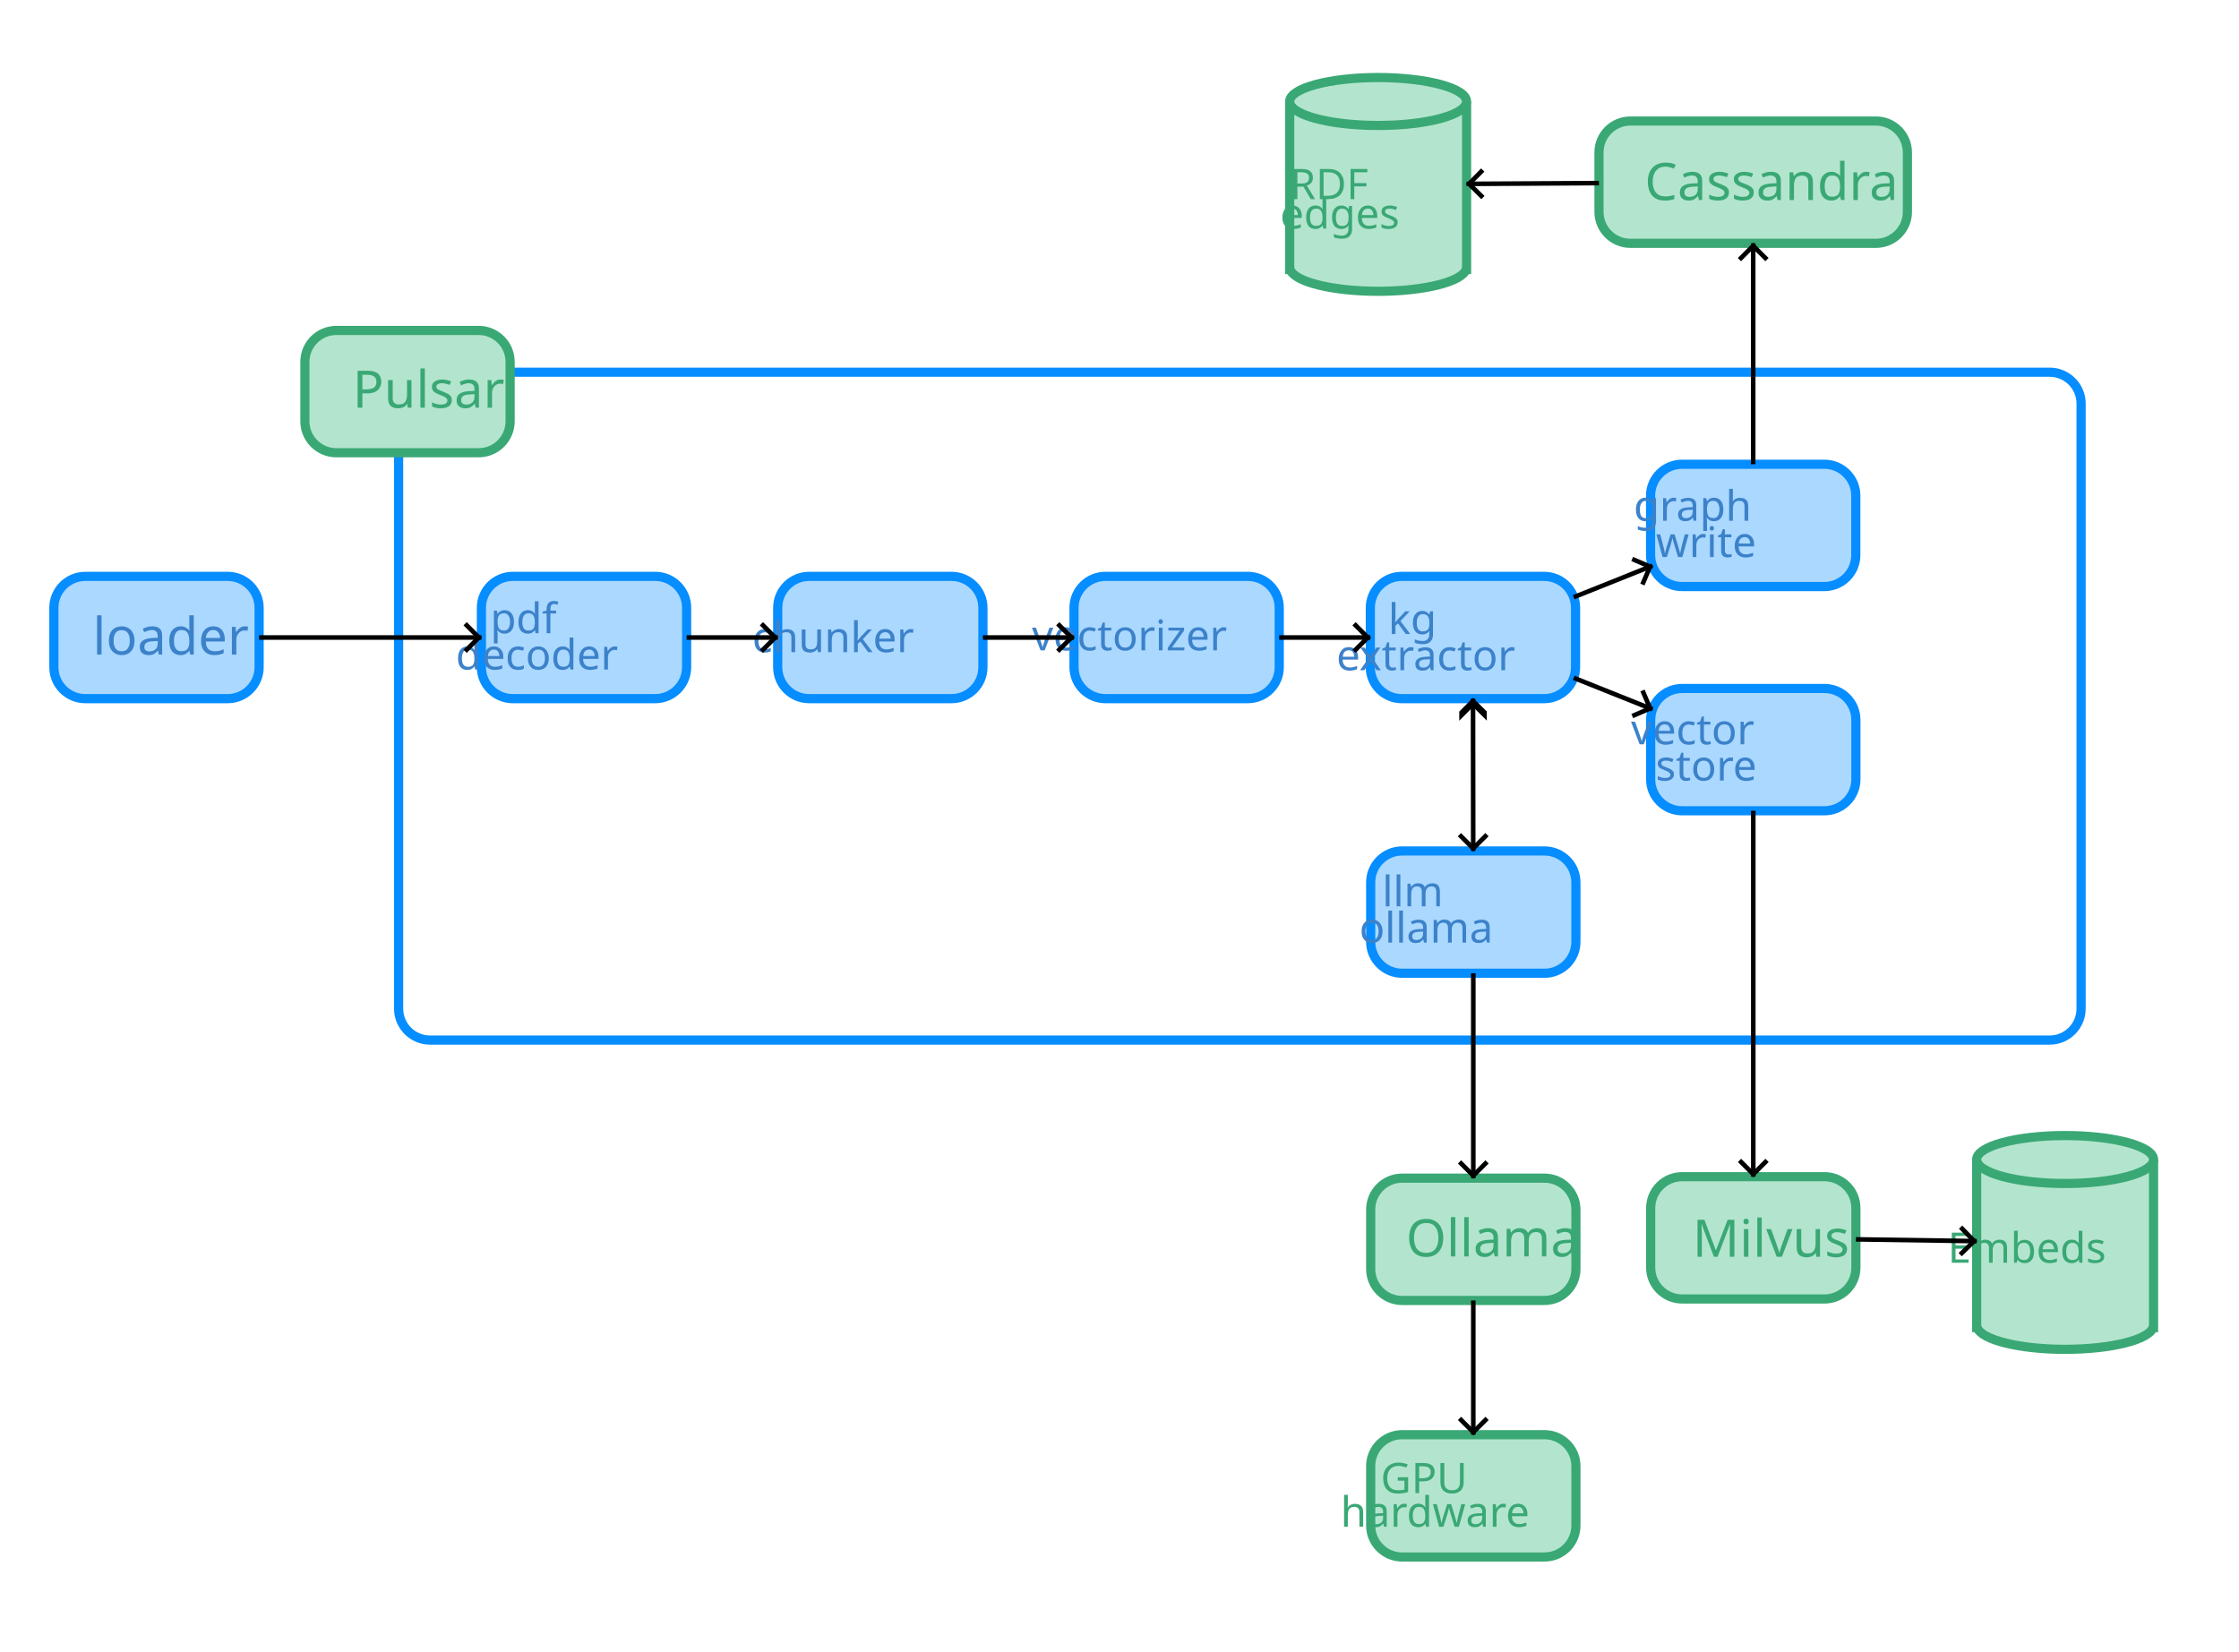
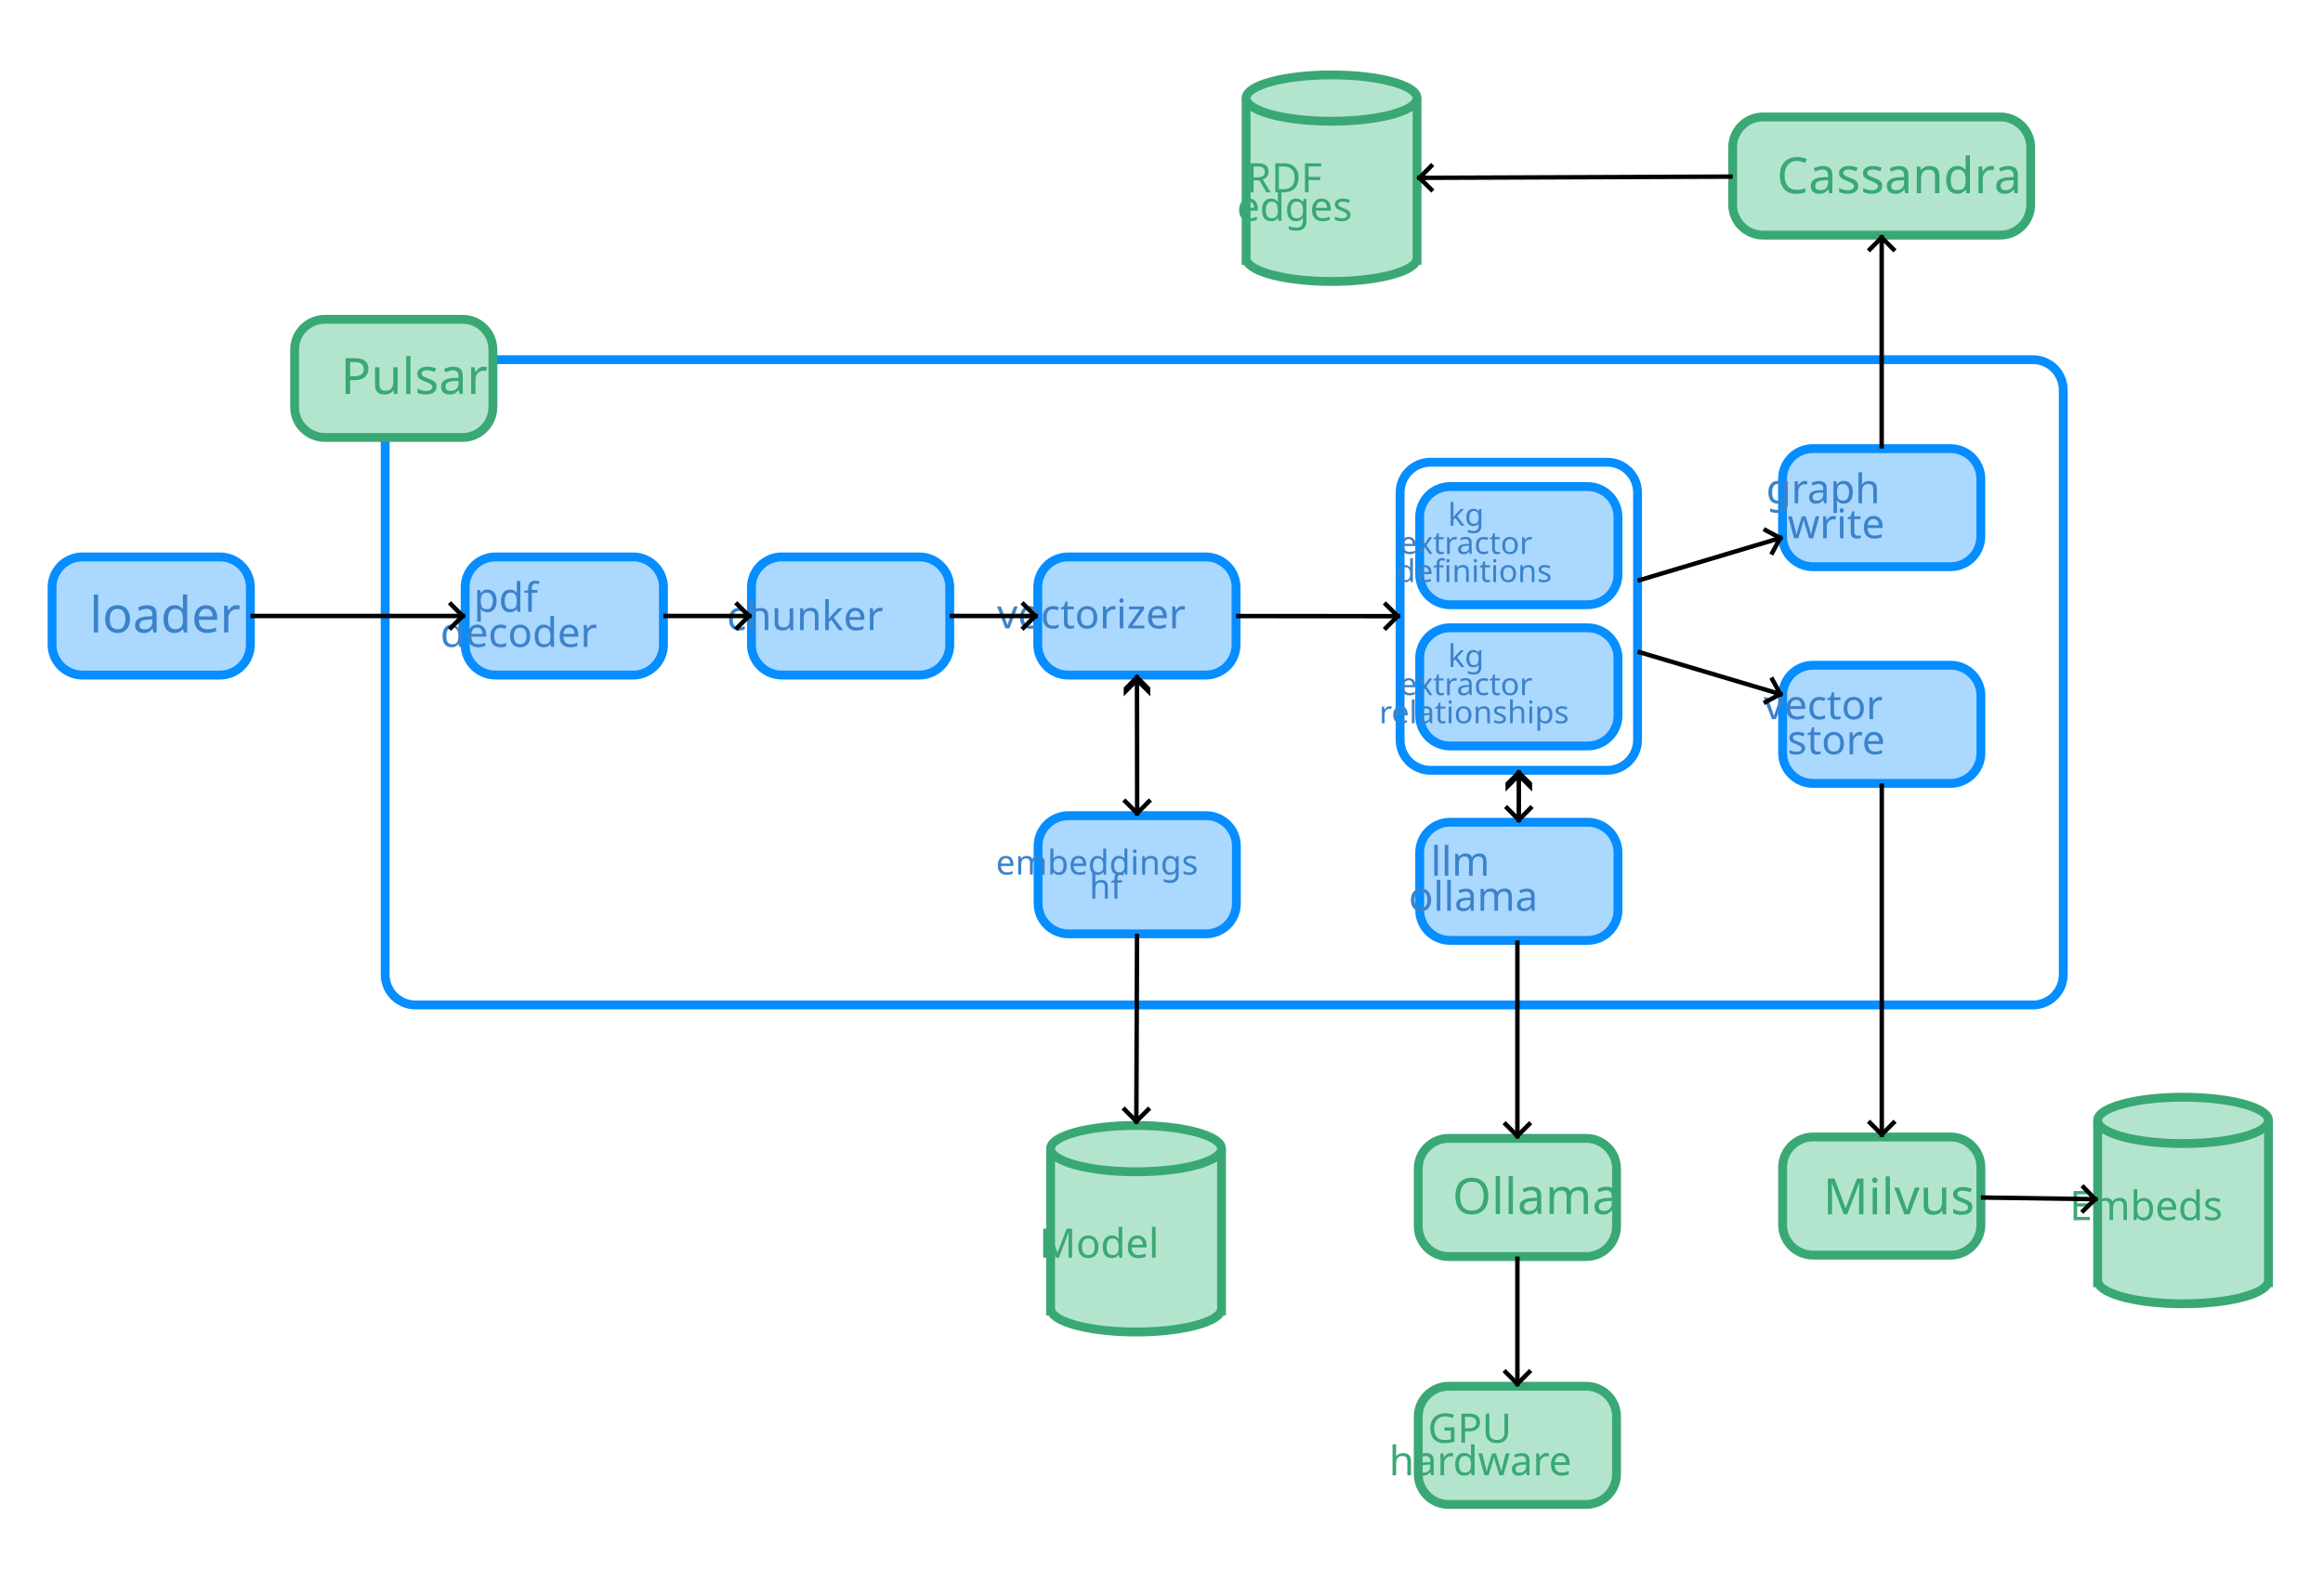
- <svg xmlns="http://www.w3.org/2000/svg" width="244mm" height="180mm" viewBox="0 0 244 180" version="1.1" id="svg1">
+ <svg xmlns="http://www.w3.org/2000/svg" width="262mm" height="180mm" viewBox="0 0 262 180" version="1.1" id="svg1">
  <defs id="defs1">
    <marker style="overflow:visible" id="ArrowWideHeavy" refX="0.8" refY="0" orient="auto-start-reverse" markerWidth="1" markerHeight="1" viewBox="0 0 1 1" preserveAspectRatio="xMidYMid">
      <path style="fill:context-stroke;fill-rule:evenodd;stroke:none" d="m 1,0 -3,3 h -2 l 3,-3 -3,-3 h 2 z" id="path3" />
    </marker>
    <marker style="overflow:visible" id="ArrowWide" refX="0.8" refY="0" orient="auto-start-reverse" markerWidth="1" markerHeight="1" viewBox="0 0 1 1" preserveAspectRatio="xMidYMid">
      <path style="fill:none;stroke:context-stroke;stroke-width:1;stroke-linecap:butt" d="M 3,-3 0,0 3,3" transform="rotate(180,0.125,0)" id="path1" />
    </marker>
  </defs>
  <g id="layer1">
    <g id="g21" transform="translate(-27.33018,0.07547337)">
      <rect style="fill:#aad8ff;fill-opacity:1;stroke:#068dff;stroke-width:1;stroke-dasharray:none;stroke-opacity:1" id="rect1-5" width="22.365" height="13.33" x="33.202" y="62.75" ry="3.427" rx="3.427" />
      <text xml:space="preserve" style="font-style:normal;font-variant:normal;font-weight:normal;font-stretch:normal;font-size:5.644px;font-family:'Lamebrain (BRK)';-inkscape-font-specification:'Lamebrain (BRK), Normal';font-variant-ligatures:normal;font-variant-caps:normal;font-variant-numeric:normal;font-variant-east-asian:normal;fill:#3c82ca;stroke-width:0.265;stop-color:#000000" x="37.425" y="71.272" id="text1">
        <tspan id="tspan1" style="font-style:normal;font-variant:normal;font-weight:normal;font-stretch:normal;font-size:5.644px;font-family:'Lamebrain (BRK)';-inkscape-font-specification:'Lamebrain (BRK), Normal';font-variant-ligatures:normal;font-variant-caps:normal;font-variant-numeric:normal;font-variant-east-asian:normal;stroke-width:0.265" x="37.425" y="71.272">loader</tspan>
      </text>
    </g>
-     <rect style="fill:none;fill-opacity:1;stroke:#068dff;stroke-width:1;stroke-dasharray:none;stroke-opacity:1" id="rect1-5-8-9" width="183.352" height="72.8" x="43.441" y="40.572" ry="3.427" rx="3.427" />
+     <rect style="fill:none;fill-opacity:1;stroke:#068dff;stroke-width:1;stroke-dasharray:none;stroke-opacity:1" id="rect1-5-8-9" width="189.264" height="72.8" x="43.441" y="40.572" ry="3.427" rx="3.427" />
    <g id="g9" transform="translate(-40.65379,-21.35935)">
      <rect style="fill:#aad8ff;fill-opacity:1;stroke:#068dff;stroke-width:1;stroke-dasharray:none;stroke-opacity:1" id="rect1-5-8" width="22.365" height="13.33" x="93.115" y="84.184" ry="3.427" rx="3.427" />
      <text xml:space="preserve" style="font-style:normal;font-variant:normal;font-weight:normal;font-stretch:normal;font-size:5.644px;line-height:0.7;font-family:'Lamebrain (BRK)';-inkscape-font-specification:'Lamebrain (BRK), Normal';font-variant-ligatures:normal;font-variant-caps:normal;font-variant-numeric:normal;font-variant-east-asian:normal;text-align:center;text-anchor:middle;fill:#3c82ca;stroke-width:0.265;stop-color:#000000" x="104.299" y="90.383" id="text1-7-3">
        <tspan style="font-style:normal;font-variant:normal;font-weight:normal;font-stretch:normal;font-size:4.586px;line-height:0.7;font-family:'Lamebrain (BRK)';-inkscape-font-specification:'Lamebrain (BRK), Normal';font-variant-ligatures:normal;font-variant-caps:normal;font-variant-numeric:normal;font-variant-east-asian:normal;text-align:center;text-anchor:middle;stroke-width:0.265" x="104.299" y="90.383" id="tspan4-4">pdf</tspan>
        <tspan style="font-style:normal;font-variant:normal;font-weight:normal;font-stretch:normal;font-size:4.586px;line-height:0.7;font-family:'Lamebrain (BRK)';-inkscape-font-specification:'Lamebrain (BRK), Normal';font-variant-ligatures:normal;font-variant-caps:normal;font-variant-numeric:normal;font-variant-east-asian:normal;text-align:center;text-anchor:middle;stroke-width:0.265" x="104.299" y="94.334" id="tspan5">decoder</tspan>
      </text>
    </g>
    <g id="g10" transform="translate(-22.52022,-41.42938)">
      <rect style="fill:#aad8ff;fill-opacity:1;stroke:#068dff;stroke-width:1;stroke-dasharray:none;stroke-opacity:1" id="rect1-5-8-1" width="22.365" height="13.33" x="107.272" y="104.254" ry="3.427" rx="3.427" />
      <text xml:space="preserve" style="font-style:normal;font-variant:normal;font-weight:normal;font-stretch:normal;font-size:5.644px;line-height:0.7;font-family:'Lamebrain (BRK)';-inkscape-font-specification:'Lamebrain (BRK), Normal';font-variant-ligatures:normal;font-variant-caps:normal;font-variant-numeric:normal;font-variant-east-asian:normal;text-align:center;text-anchor:middle;fill:#3c82ca;stroke-width:0.265;stop-color:#000000" x="118.455" y="112.511" id="text1-7-3-0">
        <tspan style="font-style:normal;font-variant:normal;font-weight:normal;font-stretch:normal;font-size:4.586px;line-height:0.7;font-family:'Lamebrain (BRK)';-inkscape-font-specification:'Lamebrain (BRK), Normal';font-variant-ligatures:normal;font-variant-caps:normal;font-variant-numeric:normal;font-variant-east-asian:normal;text-align:center;text-anchor:middle;stroke-width:0.265" x="118.455" y="112.511" id="tspan5-8">chunker</tspan>
      </text>
    </g>
    <g id="g11" transform="translate(-14.34746,-23.3193)">
      <rect style="fill:#aad8ff;fill-opacity:1;stroke:#068dff;stroke-width:1;stroke-dasharray:none;stroke-opacity:1" id="rect1-5-8-1-0" width="22.365" height="13.33" x="131.391" y="86.144" ry="3.427" rx="3.427" />
      <text xml:space="preserve" style="font-style:normal;font-variant:normal;font-weight:normal;font-stretch:normal;font-size:5.644px;line-height:0.7;font-family:'Lamebrain (BRK)';-inkscape-font-specification:'Lamebrain (BRK), Normal';font-variant-ligatures:normal;font-variant-caps:normal;font-variant-numeric:normal;font-variant-east-asian:normal;text-align:center;text-anchor:middle;fill:#3c82ca;stroke-width:0.265;stop-color:#000000" x="142.573" y="94.206" id="text1-7-3-0-6">
        <tspan style="font-style:normal;font-variant:normal;font-weight:normal;font-stretch:normal;font-size:4.586px;line-height:0.7;font-family:'Lamebrain (BRK)';-inkscape-font-specification:'Lamebrain (BRK), Normal';font-variant-ligatures:normal;font-variant-caps:normal;font-variant-numeric:normal;font-variant-east-asian:normal;text-align:center;text-anchor:middle;stroke-width:0.265" x="142.573" y="94.206" id="tspan5-8-6">vectorizer</tspan>
      </text>
    </g>
-     <g id="g12" transform="translate(7.017578,-43.7729)">
-       <rect style="fill:#aad8ff;fill-opacity:1;stroke:#068dff;stroke-width:1;stroke-dasharray:none;stroke-opacity:1" id="rect1-5-8-1-0-8" width="22.365" height="13.33" x="142.317" y="106.598" ry="3.427" rx="3.427" />
-       <text xml:space="preserve" style="font-style:normal;font-variant:normal;font-weight:normal;font-stretch:normal;font-size:5.644px;line-height:0.7;font-family:'Lamebrain (BRK)';-inkscape-font-specification:'Lamebrain (BRK), Normal';font-variant-ligatures:normal;font-variant-caps:normal;font-variant-numeric:normal;font-variant-east-asian:normal;text-align:center;text-anchor:middle;fill:#3c82ca;stroke-width:0.265;stop-color:#000000" x="153.499" y="112.879" id="text1-7-3-0-6-5">
-         <tspan style="font-style:normal;font-variant:normal;font-weight:normal;font-stretch:normal;font-size:4.586px;line-height:0.7;font-family:'Lamebrain (BRK)';-inkscape-font-specification:'Lamebrain (BRK), Normal';font-variant-ligatures:normal;font-variant-caps:normal;font-variant-numeric:normal;font-variant-east-asian:normal;text-align:center;text-anchor:middle;stroke-width:0.265" x="153.499" y="112.879" id="tspan5-8-6-4">kg</tspan>
-         <tspan style="font-style:normal;font-variant:normal;font-weight:normal;font-stretch:normal;font-size:4.586px;line-height:0.7;font-family:'Lamebrain (BRK)';-inkscape-font-specification:'Lamebrain (BRK), Normal';font-variant-ligatures:normal;font-variant-caps:normal;font-variant-numeric:normal;font-variant-east-asian:normal;text-align:center;text-anchor:middle;stroke-width:0.265" x="153.499" y="116.83" id="tspan6">extractor</tspan>
-       </text>
+     <g id="g28" transform="translate(10.49019,0.0294136)">
+       <rect style="fill:none;fill-opacity:1;stroke:#068dff;stroke-width:1;stroke-dasharray:none;stroke-opacity:1" id="rect1-5-8-9-4" width="26.781" height="34.75" x="147.42" y="52.117" ry="3.427" rx="3.427" />
+       <g id="g27" transform="translate(-0.01463372,-0.07078281)">
+         <g id="g16" transform="translate(78.60148,-60.88314)">
+           <rect style="fill:#aad8ff;fill-opacity:1;stroke:#068dff;stroke-width:1;stroke-dasharray:none;stroke-opacity:1" id="rect1-5-8-1-0-8-1" width="22.365" height="13.33" x="71.042" y="131.747" ry="3.427" rx="3.427" />
+           <text xml:space="preserve" style="font-style:normal;font-variant:normal;font-weight:normal;font-stretch:normal;font-size:3.528px;line-height:0.9;font-family:'Lamebrain (BRK)';-inkscape-font-specification:'Lamebrain (BRK), Normal';font-variant-ligatures:normal;font-variant-caps:normal;font-variant-numeric:normal;font-variant-east-asian:normal;text-align:center;text-anchor:middle;fill:#3c82ca;stroke-width:0.265;stop-color:#000000" x="82.226" y="136.168" id="text1-7-3-0-6-5-0">
+             <tspan style="font-style:normal;font-variant:normal;font-weight:normal;font-stretch:normal;font-size:3.528px;line-height:0.9;font-family:'Lamebrain (BRK)';-inkscape-font-specification:'Lamebrain (BRK), Normal';font-variant-ligatures:normal;font-variant-caps:normal;font-variant-numeric:normal;font-variant-east-asian:normal;text-align:center;text-anchor:middle;stroke-width:0.265" x="82.226" y="136.168" id="tspan6-3">kg</tspan>
+             <tspan style="font-style:normal;font-variant:normal;font-weight:normal;font-stretch:normal;font-size:3.528px;line-height:0.9;font-family:'Lamebrain (BRK)';-inkscape-font-specification:'Lamebrain (BRK), Normal';font-variant-ligatures:normal;font-variant-caps:normal;font-variant-numeric:normal;font-variant-east-asian:normal;text-align:center;text-anchor:middle;stroke-width:0.265" x="82.226" y="139.343" id="tspan10">extractor</tspan>
+             <tspan style="font-style:normal;font-variant:normal;font-weight:normal;font-stretch:normal;font-size:3.528px;line-height:0.9;font-family:'Lamebrain (BRK)';-inkscape-font-specification:'Lamebrain (BRK), Normal';font-variant-ligatures:normal;font-variant-caps:normal;font-variant-numeric:normal;font-variant-east-asian:normal;text-align:center;text-anchor:middle;stroke-width:0.265" x="82.226" y="142.518" id="tspan11">relationships</tspan>
+           </text>
+         </g>
+         <g id="g17" transform="translate(118.4514,-79.71192)">
+           <rect style="fill:#aad8ff;fill-opacity:1;stroke:#068dff;stroke-width:1;stroke-dasharray:none;stroke-opacity:1" id="rect1-5-8-1-0-8-1-4" width="22.365" height="13.33" x="31.192" y="134.644" ry="3.427" rx="3.427" />
+           <text xml:space="preserve" style="font-style:normal;font-variant:normal;font-weight:normal;font-stretch:normal;font-size:3.528px;line-height:0.9;font-family:'Lamebrain (BRK)';-inkscape-font-specification:'Lamebrain (BRK), Normal';font-variant-ligatures:normal;font-variant-caps:normal;font-variant-numeric:normal;font-variant-east-asian:normal;text-align:center;text-anchor:middle;fill:#3c82ca;stroke-width:0.265;stop-color:#000000" x="42.376" y="139.065" id="text1-7-3-0-6-5-0-7">
+             <tspan style="font-style:normal;font-variant:normal;font-weight:normal;font-stretch:normal;font-size:3.528px;line-height:0.9;font-family:'Lamebrain (BRK)';-inkscape-font-specification:'Lamebrain (BRK), Normal';font-variant-ligatures:normal;font-variant-caps:normal;font-variant-numeric:normal;font-variant-east-asian:normal;text-align:center;text-anchor:middle;stroke-width:0.265" x="42.376" y="139.065" id="tspan6-3-6">kg</tspan>
+             <tspan style="font-style:normal;font-variant:normal;font-weight:normal;font-stretch:normal;font-size:3.528px;line-height:0.9;font-family:'Lamebrain (BRK)';-inkscape-font-specification:'Lamebrain (BRK), Normal';font-variant-ligatures:normal;font-variant-caps:normal;font-variant-numeric:normal;font-variant-east-asian:normal;text-align:center;text-anchor:middle;stroke-width:0.265" x="42.376" y="142.24" id="tspan10-3">extractor</tspan>
+             <tspan style="font-style:normal;font-variant:normal;font-weight:normal;font-stretch:normal;font-size:3.528px;line-height:0.9;font-family:'Lamebrain (BRK)';-inkscape-font-specification:'Lamebrain (BRK), Normal';font-variant-ligatures:normal;font-variant-caps:normal;font-variant-numeric:normal;font-variant-east-asian:normal;text-align:center;text-anchor:middle;stroke-width:0.265" x="42.376" y="145.415" id="tspan11-3">definitions</tspan>
+           </text>
+         </g>
+       </g>
    </g>
-     <g id="g13" transform="translate(4.086573,-36.40348)">
+     <g id="g13" transform="translate(14.83173,-36.40348)">
      <rect style="fill:#aad8ff;fill-opacity:1;stroke:#068dff;stroke-width:1;stroke-dasharray:none;stroke-opacity:1" id="rect1-5-8-1-0-8-8" width="22.365" height="13.33" x="145.287" y="129.16" ry="3.427" rx="3.427" />
      <text xml:space="preserve" style="font-style:normal;font-variant:normal;font-weight:normal;font-stretch:normal;font-size:5.644px;line-height:0.7;font-family:'Lamebrain (BRK)';-inkscape-font-specification:'Lamebrain (BRK), Normal';font-variant-ligatures:normal;font-variant-caps:normal;font-variant-numeric:normal;font-variant-east-asian:normal;text-align:center;text-anchor:middle;fill:#3c82ca;stroke-width:0.265;stop-color:#000000" x="156.472" y="135.196" id="text1-7-3-0-6-5-5">
        <tspan style="font-style:normal;font-variant:normal;font-weight:normal;font-stretch:normal;font-size:4.586px;line-height:0.7;font-family:'Lamebrain (BRK)';-inkscape-font-specification:'Lamebrain (BRK), Normal';font-variant-ligatures:normal;font-variant-caps:normal;font-variant-numeric:normal;font-variant-east-asian:normal;text-align:center;text-anchor:middle;stroke-width:0.265" x="156.472" y="135.196" id="tspan6-8">llm</tspan>
        <tspan style="font-style:normal;font-variant:normal;font-weight:normal;font-stretch:normal;font-size:4.586px;line-height:0.7;font-family:'Lamebrain (BRK)';-inkscape-font-specification:'Lamebrain (BRK), Normal';font-variant-ligatures:normal;font-variant-caps:normal;font-variant-numeric:normal;font-variant-east-asian:normal;text-align:center;text-anchor:middle;stroke-width:0.265" x="156.472" y="139.147" id="tspan7">ollama</tspan>
      </text>
    </g>
-     <g id="g14" transform="translate(6.043563,-37.87526)">
+     <g id="g3">
+       <rect style="fill:#aad8ff;fill-opacity:1;stroke:#068dff;stroke-width:1;stroke-dasharray:none;stroke-opacity:1" id="rect1-5-8-1-0-8-8-3" width="22.365" height="13.33" x="117.081" y="92.017" ry="3.427" rx="3.427" />
+       <text xml:space="preserve" style="font-style:normal;font-variant:normal;font-weight:normal;font-stretch:normal;font-size:3.881px;line-height:0.7;font-family:'Lamebrain (BRK)';-inkscape-font-specification:'Lamebrain (BRK), Normal';font-variant-ligatures:normal;font-variant-caps:normal;font-variant-numeric:normal;font-variant-east-asian:normal;text-align:center;text-anchor:middle;fill:#3c82ca;stroke-width:0.265;stop-color:#000000" x="128.266" y="98.663" id="text1-7-3-0-6-5-5-5">
+         <tspan style="font-style:normal;font-variant:normal;font-weight:normal;font-stretch:normal;font-size:3.881px;line-height:0.7;font-family:'Lamebrain (BRK)';-inkscape-font-specification:'Lamebrain (BRK), Normal';font-variant-ligatures:normal;font-variant-caps:normal;font-variant-numeric:normal;font-variant-east-asian:normal;text-align:center;text-anchor:middle;stroke-width:0.265" x="128.266" y="98.663" id="tspan7-2">embeddings</tspan>
+         <tspan style="font-style:normal;font-variant:normal;font-weight:normal;font-stretch:normal;font-size:3.881px;line-height:0.7;font-family:'Lamebrain (BRK)';-inkscape-font-specification:'Lamebrain (BRK), Normal';font-variant-ligatures:normal;font-variant-caps:normal;font-variant-numeric:normal;font-variant-east-asian:normal;text-align:center;text-anchor:middle;stroke-width:0.265" x="128.266" y="101.379" id="tspan3">hf</tspan>
+       </text>
+     </g>
+     <g id="g14" transform="translate(27.21023,-37.87526)">
      <rect style="fill:#aad8ff;fill-opacity:1;stroke:#068dff;stroke-width:1;stroke-dasharray:none;stroke-opacity:1" id="rect1-5-8-1-0-8-8-0" width="22.365" height="13.33" x="173.832" y="88.48" ry="3.427" rx="3.427" />
      <text xml:space="preserve" style="font-style:normal;font-variant:normal;font-weight:normal;font-stretch:normal;font-size:5.644px;line-height:0.7;font-family:'Lamebrain (BRK)';-inkscape-font-specification:'Lamebrain (BRK), Normal';font-variant-ligatures:normal;font-variant-caps:normal;font-variant-numeric:normal;font-variant-east-asian:normal;text-align:center;text-anchor:middle;fill:#3c82ca;stroke-width:0.265;stop-color:#000000" x="185.017" y="94.642" id="text1-7-3-0-6-5-5-7">
        <tspan style="font-style:normal;font-variant:normal;font-weight:normal;font-stretch:normal;font-size:4.586px;line-height:0.7;font-family:'Lamebrain (BRK)';-inkscape-font-specification:'Lamebrain (BRK), Normal';font-variant-ligatures:normal;font-variant-caps:normal;font-variant-numeric:normal;font-variant-east-asian:normal;text-align:center;text-anchor:middle;stroke-width:0.265" x="185.017" y="94.642" id="tspan7-0">graph</tspan>
        <tspan style="font-style:normal;font-variant:normal;font-weight:normal;font-stretch:normal;font-size:4.586px;line-height:0.7;font-family:'Lamebrain (BRK)';-inkscape-font-specification:'Lamebrain (BRK), Normal';font-variant-ligatures:normal;font-variant-caps:normal;font-variant-numeric:normal;font-variant-east-asian:normal;text-align:center;text-anchor:middle;stroke-width:0.265" x="185.017" y="98.593" id="tspan8">write</tspan>
      </text>
    </g>
-     <g id="g15" transform="translate(-15.3145,-39.11037)">
+     <g id="g15" transform="translate(5.852166,-39.11037)">
      <rect style="fill:#aad8ff;fill-opacity:1;stroke:#068dff;stroke-width:1;stroke-dasharray:none;stroke-opacity:1" id="rect1-5-8-1-0-8-8-0-2" width="22.365" height="13.33" x="195.2" y="114.156" ry="3.427" rx="3.427" />
      <text xml:space="preserve" style="font-style:normal;font-variant:normal;font-weight:normal;font-stretch:normal;font-size:5.644px;line-height:0.7;font-family:'Lamebrain (BRK)';-inkscape-font-specification:'Lamebrain (BRK), Normal';font-variant-ligatures:normal;font-variant-caps:normal;font-variant-numeric:normal;font-variant-east-asian:normal;text-align:center;text-anchor:middle;fill:#3c82ca;stroke-width:0.265;stop-color:#000000" x="206.383" y="120.242" id="text1-7-3-0-6-5-5-7-7">
        <tspan style="font-style:normal;font-variant:normal;font-weight:normal;font-stretch:normal;font-size:4.586px;line-height:0.7;font-family:'Lamebrain (BRK)';-inkscape-font-specification:'Lamebrain (BRK), Normal';font-variant-ligatures:normal;font-variant-caps:normal;font-variant-numeric:normal;font-variant-east-asian:normal;text-align:center;text-anchor:middle;stroke-width:0.265" x="206.383" y="120.242" id="tspan8-7">vector</tspan>
        <tspan style="font-style:normal;font-variant:normal;font-weight:normal;font-stretch:normal;font-size:4.586px;line-height:0.7;font-family:'Lamebrain (BRK)';-inkscape-font-specification:'Lamebrain (BRK), Normal';font-variant-ligatures:normal;font-variant-caps:normal;font-variant-numeric:normal;font-variant-east-asian:normal;text-align:center;text-anchor:middle;stroke-width:0.265" x="206.383" y="124.193" id="tspan9">store</tspan>
      </text>
    </g>
    <g id="g22" transform="translate(-107.6345,14.62292)">
      <rect style="fill:#b3e5ce;fill-opacity:1;stroke:#3aa875;stroke-width:1;stroke-dasharray:none;stroke-opacity:1" id="rect1-5-8-6" width="22.365" height="13.33" x="140.861" y="21.397" ry="3.427" rx="3.427" />
      <text xml:space="preserve" style="font-style:normal;font-variant:normal;font-weight:normal;font-stretch:normal;font-size:5.644px;font-family:'Lamebrain (BRK)';-inkscape-font-specification:'Lamebrain (BRK), Normal';font-variant-ligatures:normal;font-variant-caps:normal;font-variant-numeric:normal;font-variant-east-asian:normal;fill:#3aa875;fill-opacity:1;stroke-width:0.265;stop-color:#000000" x="146.061" y="29.817" id="text1-7-5">
        <tspan style="font-style:normal;font-variant:normal;font-weight:normal;font-stretch:normal;font-size:5.644px;font-family:'Lamebrain (BRK)';-inkscape-font-specification:'Lamebrain (BRK), Normal';font-variant-ligatures:normal;font-variant-caps:normal;font-variant-numeric:normal;font-variant-east-asian:normal;fill:#3aa875;fill-opacity:1;stroke-width:0.265" x="146.061" y="29.817" id="tspan2">Pulsar</tspan>
      </text>
    </g>
-     <g id="g25" transform="translate(-36.37342,-1.382766)">
+     <g id="g25" transform="translate(-25.79008,-1.382766)">
      <rect style="fill:#b3e5ce;fill-opacity:1;stroke:#3aa875;stroke-width:1;stroke-dasharray:none;stroke-opacity:1" id="rect1-5-8-6-3" width="22.365" height="13.33" x="185.747" y="129.805" ry="3.427" rx="3.427" />
      <text xml:space="preserve" style="font-style:normal;font-variant:normal;font-weight:normal;font-stretch:normal;font-size:5.644px;font-family:'Lamebrain (BRK)';-inkscape-font-specification:'Lamebrain (BRK), Normal';font-variant-ligatures:normal;font-variant-caps:normal;font-variant-numeric:normal;font-variant-east-asian:normal;fill:#3aa875;fill-opacity:1;stroke-width:0.265;stop-color:#000000" x="189.594" y="138.336" id="text1-7-5-7">
        <tspan style="font-style:normal;font-variant:normal;font-weight:normal;font-stretch:normal;font-size:5.644px;font-family:'Lamebrain (BRK)';-inkscape-font-specification:'Lamebrain (BRK), Normal';font-variant-ligatures:normal;font-variant-caps:normal;font-variant-numeric:normal;font-variant-east-asian:normal;fill:#3aa875;fill-opacity:1;stroke-width:0.265" x="189.594" y="138.336" id="tspan2-3">Ollama</tspan>
      </text>
    </g>
-     <g id="g24" transform="translate(-100.0995,14.59804)">
+     <g id="g24" transform="translate(-89.51613,14.59804)">
      <rect style="fill:#b3e5ce;fill-opacity:1;stroke:#3aa875;stroke-width:1;stroke-dasharray:none;stroke-opacity:1" id="rect1-5-8-6-3-7" width="22.365" height="13.33" x="249.473" y="141.788" ry="3.427" rx="3.427" />
      <text xml:space="preserve" style="font-style:normal;font-variant:normal;font-weight:normal;font-stretch:normal;font-size:4.586px;line-height:0.8;font-family:'Lamebrain (BRK)';-inkscape-font-specification:'Lamebrain (BRK), Normal';font-variant-ligatures:normal;font-variant-caps:normal;font-variant-numeric:normal;font-variant-east-asian:normal;fill:#3aa875;fill-opacity:1;stroke-width:0.265;stop-color:#000000" x="260.653" y="148.155" id="text1-7-5-7-8">
        <tspan style="font-style:normal;font-variant:normal;font-weight:normal;font-stretch:normal;font-size:4.586px;line-height:0.8;font-family:'Lamebrain (BRK)';-inkscape-font-specification:'Lamebrain (BRK), Normal';font-variant-ligatures:normal;font-variant-caps:normal;font-variant-numeric:normal;font-variant-east-asian:normal;text-align:center;text-anchor:middle;fill:#3aa875;fill-opacity:1;stroke-width:0.265" x="260.653" y="148.155" id="tspan2-3-9">GPU</tspan>
        <tspan style="font-style:normal;font-variant:normal;font-weight:normal;font-stretch:normal;font-size:4.586px;line-height:0.8;font-family:'Lamebrain (BRK)';-inkscape-font-specification:'Lamebrain (BRK), Normal';font-variant-ligatures:normal;font-variant-caps:normal;font-variant-numeric:normal;font-variant-east-asian:normal;text-align:center;text-anchor:middle;fill:#3aa875;fill-opacity:1;stroke-width:0.265" x="260.653" y="151.823" id="tspan23">hardware</tspan>
      </text>
    </g>
-     <g id="g26" transform="translate(49.03897,-8.691085)">
+     <g id="g26" transform="translate(70.20564,-8.691085)">
      <rect style="fill:#b3e5ce;fill-opacity:1;stroke:#3aa875;stroke-width:1;stroke-dasharray:none;stroke-opacity:1" id="rect1-5-8-6-3-1" width="22.365" height="13.33" x="130.847" y="136.953" ry="3.427" rx="3.427" />
      <text xml:space="preserve" style="font-style:normal;font-variant:normal;font-weight:normal;font-stretch:normal;font-size:5.644px;font-family:'Lamebrain (BRK)';-inkscape-font-specification:'Lamebrain (BRK), Normal';font-variant-ligatures:normal;font-variant-caps:normal;font-variant-numeric:normal;font-variant-east-asian:normal;fill:#3aa875;fill-opacity:1;stroke-width:0.265;stop-color:#000000" x="135.405" y="145.678" id="text1-7-5-7-7">
        <tspan style="font-style:normal;font-variant:normal;font-weight:normal;font-stretch:normal;font-size:5.644px;font-family:'Lamebrain (BRK)';-inkscape-font-specification:'Lamebrain (BRK), Normal';font-variant-ligatures:normal;font-variant-caps:normal;font-variant-numeric:normal;font-variant-east-asian:normal;fill:#3aa875;fill-opacity:1;stroke-width:0.265" x="135.405" y="145.678" id="tspan2-3-6">Milvus</tspan>
      </text>
    </g>
-     <g id="g23" transform="translate(-9.07363,-143.9408)">
+     <g id="g23" transform="translate(12.09304,-143.9408)">
      <rect style="fill:#b3e5ce;fill-opacity:1;stroke:#3aa875;stroke-width:1;stroke-dasharray:none;stroke-opacity:1" id="rect1-5-8-6-3-1-7" width="33.609" height="13.33" x="183.327" y="157.133" ry="3.427" rx="3.427" />
      <text xml:space="preserve" style="font-style:normal;font-variant:normal;font-weight:normal;font-stretch:normal;font-size:5.644px;font-family:'Lamebrain (BRK)';-inkscape-font-specification:'Lamebrain (BRK), Normal';font-variant-ligatures:normal;font-variant-caps:normal;font-variant-numeric:normal;font-variant-east-asian:normal;fill:#3aa875;fill-opacity:1;stroke-width:0.265;stop-color:#000000" x="188.304" y="165.743" id="text1-7-5-7-7-7">
        <tspan style="font-style:normal;font-variant:normal;font-weight:normal;font-stretch:normal;font-size:5.644px;font-family:'Lamebrain (BRK)';-inkscape-font-specification:'Lamebrain (BRK), Normal';font-variant-ligatures:normal;font-variant-caps:normal;font-variant-numeric:normal;font-variant-east-asian:normal;fill:#3aa875;fill-opacity:1;stroke-width:0.265" x="188.304" y="165.743" id="tspan2-3-6-3">Cassandra</tspan>
      </text>
    </g>
    <path style="fill:none;fill-rule:evenodd;stroke:#000000;stroke-width:0.5;stroke-linecap:butt;stroke-linejoin:miter;stroke-miterlimit:4;stroke-dasharray:none;stroke-opacity:1;marker-end:url(#ArrowWide)" d="m 74.826,69.49 9.926,0" id="path16" />
    <path style="font-variation-settings:normal;opacity:1;vector-effect:none;fill:none;fill-opacity:1;fill-rule:evenodd;stroke:#000000;stroke-width:0.5;stroke-linecap:butt;stroke-linejoin:miter;stroke-miterlimit:4;stroke-dasharray:none;stroke-dashoffset:0;stroke-opacity:1;-inkscape-stroke:none;marker-end:url(#ArrowWide);stop-color:#000000;stop-opacity:1" d="m 107.117,69.49 9.926,0" id="path17" />
-     <path style="font-variation-settings:normal;opacity:1;vector-effect:none;fill:none;fill-opacity:1;fill-rule:evenodd;stroke:#000000;stroke-width:0.5;stroke-linecap:butt;stroke-linejoin:miter;stroke-miterlimit:4;stroke-dasharray:none;stroke-dashoffset:0;stroke-opacity:1;-inkscape-stroke:none;marker-end:url(#ArrowWide);stop-color:#000000;stop-opacity:1" d="m 139.408,69.49 9.926,0" id="path18" />
-     <path style="font-variation-settings:normal;opacity:1;vector-effect:none;fill:none;fill-opacity:1;fill-rule:evenodd;stroke:#000000;stroke-width:0.5;stroke-linecap:butt;stroke-linejoin:miter;stroke-miterlimit:4;stroke-dasharray:none;stroke-dashoffset:0;stroke-opacity:1;-inkscape-stroke:none;marker-end:url(#ArrowWide);stop-color:#000000;stop-opacity:1" d="m 171.501,65.095 8.574,-3.43" id="path19" />
-     <path style="font-variation-settings:normal;opacity:1;vector-effect:none;fill:none;fill-opacity:1;fill-rule:evenodd;stroke:#000000;stroke-width:0.5;stroke-linecap:butt;stroke-linejoin:miter;stroke-miterlimit:4;stroke-dasharray:none;stroke-dashoffset:0;stroke-opacity:1;-inkscape-stroke:none;marker-end:url(#ArrowWide);stop-color:#000000;stop-opacity:1" d="m 171.501,73.884 8.583,3.433" id="path20" />
-     <path style="font-variation-settings:normal;opacity:1;vector-effect:none;fill:none;fill-opacity:1;fill-rule:evenodd;stroke:#000000;stroke-width:0.5;stroke-linecap:butt;stroke-linejoin:miter;stroke-miterlimit:4;stroke-dasharray:none;stroke-dashoffset:0;stroke-opacity:1;-inkscape-stroke:none;marker-start:url(#ArrowWideHeavy);marker-end:url(#ArrowWide);stop-color:#000000;stop-opacity:1" d="m 160.525,76.155 0.022,16.601" id="path21" />
    <path style="font-variation-settings:normal;opacity:1;vector-effect:none;fill:none;fill-opacity:1;fill-rule:evenodd;stroke:#000000;stroke-width:0.5;stroke-linecap:butt;stroke-linejoin:miter;stroke-miterlimit:4;stroke-dasharray:none;stroke-dashoffset:0;stroke-opacity:1;-inkscape-stroke:none;marker-end:url(#ArrowWide);stop-color:#000000;stop-opacity:1" d="m 28.237,69.49 24.224,0" id="path22" />
-     <path style="font-variation-settings:normal;opacity:1;vector-effect:none;fill:none;fill-opacity:1;fill-rule:evenodd;stroke:#000000;stroke-width:0.5;stroke-linecap:butt;stroke-linejoin:miter;stroke-miterlimit:4;stroke-dasharray:none;stroke-dashoffset:0;stroke-opacity:1;-inkscape-stroke:none;marker-end:url(#ArrowWide);stop-color:#000000;stop-opacity:1" d="m 191.068,88.376 -1e-5,39.886" id="path26" />
-     <path style="font-variation-settings:normal;opacity:1;vector-effect:none;fill:none;fill-opacity:1;fill-rule:evenodd;stroke:#000000;stroke-width:0.5;stroke-linecap:butt;stroke-linejoin:miter;stroke-miterlimit:4;stroke-dasharray:none;stroke-dashoffset:0;stroke-opacity:1;-inkscape-stroke:none;marker-end:url(#ArrowWide);stop-color:#000000;stop-opacity:1" d="m 191.058,50.605 0,-24.082" id="path27" />
-     <path style="font-variation-settings:normal;opacity:1;vector-effect:none;fill:none;fill-opacity:1;fill-rule:evenodd;stroke:#000000;stroke-width:0.5;stroke-linecap:butt;stroke-linejoin:miter;stroke-miterlimit:4;stroke-dasharray:none;stroke-dashoffset:0;stroke-opacity:1;-inkscape-stroke:none;marker-end:url(#ArrowWide);stop-color:#000000;stop-opacity:1" d="m 160.556,106.087 0,22.335" id="path28" />
-     <path style="font-variation-settings:normal;opacity:1;vector-effect:none;fill:none;fill-opacity:1;fill-rule:evenodd;stroke:#000000;stroke-width:0.5;stroke-linecap:butt;stroke-linejoin:miter;stroke-miterlimit:4;stroke-dasharray:none;stroke-dashoffset:0;stroke-opacity:1;-inkscape-stroke:none;marker-end:url(#ArrowWide);stop-color:#000000;stop-opacity:1" d="m 160.556,141.753 10e-6,14.633" id="path29" />
-     <g id="g32" transform="translate(134.7063,3.883979)">
+     <path style="font-variation-settings:normal;opacity:1;vector-effect:none;fill:none;fill-opacity:1;fill-rule:evenodd;stroke:#000000;stroke-width:0.5;stroke-linecap:butt;stroke-linejoin:miter;stroke-miterlimit:4;stroke-dasharray:none;stroke-dashoffset:0;stroke-opacity:1;-inkscape-stroke:none;marker-end:url(#ArrowWide);stop-color:#000000;stop-opacity:1" d="m 212.235,88.376 0,39.886" id="path26" />
+     <path style="font-variation-settings:normal;opacity:1;vector-effect:none;fill:none;fill-opacity:1;fill-rule:evenodd;stroke:#000000;stroke-width:0.5;stroke-linecap:butt;stroke-linejoin:miter;stroke-miterlimit:4;stroke-dasharray:none;stroke-dashoffset:0;stroke-opacity:1;-inkscape-stroke:none;marker-end:url(#ArrowWide);stop-color:#000000;stop-opacity:1" d="m 212.225,50.605 0,-24.082" id="path27" />
+     <path style="font-variation-settings:normal;opacity:1;vector-effect:none;fill:none;fill-opacity:1;fill-rule:evenodd;stroke:#000000;stroke-width:0.5;stroke-linecap:butt;stroke-linejoin:miter;stroke-miterlimit:4;stroke-dasharray:none;stroke-dashoffset:0;stroke-opacity:1;-inkscape-stroke:none;marker-end:url(#ArrowWide);stop-color:#000000;stop-opacity:1" d="m 171.139,106.087 1e-5,22.335" id="path28" />
+     <path style="font-variation-settings:normal;opacity:1;vector-effect:none;fill:none;fill-opacity:1;fill-rule:evenodd;stroke:#000000;stroke-width:0.5;stroke-linecap:butt;stroke-linejoin:miter;stroke-miterlimit:4;stroke-dasharray:none;stroke-dashoffset:0;stroke-opacity:1;-inkscape-stroke:none;marker-end:url(#ArrowWide);stop-color:#000000;stop-opacity:1" d="m 171.139,141.753 0,14.633" id="path29" />
+     <g id="g32" transform="translate(155.8729,3.883979)">
      <g id="g31">
        <path id="path30-6" style="font-variation-settings:normal;opacity:1;vector-effect:none;fill:#b3e5ce;fill-opacity:1;fill-rule:evenodd;stroke:#3aa875;stroke-width:1;stroke-linecap:butt;stroke-linejoin:miter;stroke-miterlimit:4;stroke-dasharray:none;stroke-dashoffset:0;stroke-opacity:1;-inkscape-stroke:none;stop-color:#000000;stop-opacity:1" d="m 80.706,123.032 v 17.55 0.241 h 0.054 c 0.458,1.343 4.61,2.371 9.584,2.373 4.974,-0.002 9.126,-1.03 9.585,-2.373 h 0.054 v -0.241 -17.55 z" />
        <ellipse style="font-variation-settings:normal;opacity:1;vector-effect:none;fill:#b3e5ce;fill-opacity:1;fill-rule:evenodd;stroke:#3aa875;stroke-width:1;stroke-linecap:butt;stroke-linejoin:miter;stroke-miterlimit:4;stroke-dasharray:none;stroke-dashoffset:0;stroke-opacity:1;-inkscape-stroke:none;stop-color:#000000;stop-opacity:1" id="path30" cx="90.344" cy="122.507" rx="9.638" ry="2.613" />
      </g>
      <text xml:space="preserve" style="font-style:normal;font-variant:normal;font-weight:normal;font-stretch:normal;font-size:4.586px;line-height:0.7;font-family:'Lamebrain (BRK)';-inkscape-font-specification:'Lamebrain (BRK), Normal';font-variant-ligatures:normal;font-variant-position:normal;font-variant-caps:normal;font-variant-numeric:normal;font-variant-alternates:normal;font-variant-east-asian:normal;font-feature-settings:normal;font-variation-settings:normal;text-indent:0;text-align:center;text-decoration-line:none;text-decoration-style:solid;text-decoration-color:#000000;letter-spacing:normal;word-spacing:normal;text-transform:none;writing-mode:lr-tb;direction:ltr;text-orientation:mixed;dominant-baseline:auto;baseline-shift:baseline;text-anchor:middle;white-space:normal;opacity:1;vector-effect:none;fill:#3aa875;fill-opacity:1;stroke-width:0.265;stroke-linecap:butt;stroke-linejoin:miter;stroke-miterlimit:4;stroke-dasharray:none;stroke-dashoffset:0;stroke-opacity:1;-inkscape-stroke:none;stop-color:#000000;stop-opacity:1" x="90.346" y="133.758" id="text1-7-3-0-6-5-5-1-0-3">
        <tspan style="font-style:normal;font-variant:normal;font-weight:normal;font-stretch:normal;font-size:4.586px;line-height:0.7;font-family:'Lamebrain (BRK)';-inkscape-font-specification:'Lamebrain (BRK), Normal';font-variant-ligatures:normal;font-variant-position:normal;font-variant-caps:normal;font-variant-numeric:normal;font-variant-alternates:normal;font-variant-east-asian:normal;font-feature-settings:normal;font-variation-settings:normal;text-indent:0;text-align:center;text-decoration-line:none;text-decoration-style:solid;text-decoration-color:#000000;letter-spacing:normal;word-spacing:normal;text-transform:none;writing-mode:lr-tb;direction:ltr;text-orientation:mixed;dominant-baseline:auto;baseline-shift:baseline;text-anchor:middle;white-space:normal;vector-effect:none;fill:#3aa875;fill-opacity:1;stroke-width:0.265;stroke-linecap:butt;stroke-linejoin:miter;stroke-miterlimit:4;stroke-dasharray:none;stroke-dashoffset:0;stroke-opacity:1;-inkscape-stroke:none;stop-color:#000000;stop-opacity:1" x="90.346" y="133.758" id="tspan30-0">Embeds</tspan>
+       </text>
+     </g>
+     <g id="g4" transform="translate(45.76184,-3.978189)">
+       <g id="g31-7" transform="translate(-7.9749,11.04599)">
+         <path id="path30-6-5" style="font-variation-settings:normal;opacity:1;vector-effect:none;fill:#b3e5ce;fill-opacity:1;fill-rule:evenodd;stroke:#3aa875;stroke-width:1;stroke-linecap:butt;stroke-linejoin:miter;stroke-miterlimit:4;stroke-dasharray:none;stroke-dashoffset:0;stroke-opacity:1;-inkscape-stroke:none;stop-color:#000000;stop-opacity:1" d="m 80.706,123.032 v 17.55 0.241 h 0.054 c 0.458,1.343 4.61,2.371 9.584,2.373 4.974,-0.002 9.126,-1.03 9.585,-2.373 h 0.054 v -0.241 -17.55 z" />
+         <ellipse style="font-variation-settings:normal;opacity:1;vector-effect:none;fill:#b3e5ce;fill-opacity:1;fill-rule:evenodd;stroke:#3aa875;stroke-width:1;stroke-linecap:butt;stroke-linejoin:miter;stroke-miterlimit:4;stroke-dasharray:none;stroke-dashoffset:0;stroke-opacity:1;-inkscape-stroke:none;stop-color:#000000;stop-opacity:1" id="path30-9" cx="90.344" cy="122.507" rx="9.638" ry="2.613" />
+       </g>
+       <text xml:space="preserve" style="font-style:normal;font-variant:normal;font-weight:normal;font-stretch:normal;font-size:4.586px;line-height:0.7;font-family:'Lamebrain (BRK)';-inkscape-font-specification:'Lamebrain (BRK), Normal';font-variant-ligatures:normal;font-variant-position:normal;font-variant-caps:normal;font-variant-numeric:normal;font-variant-alternates:normal;font-variant-east-asian:normal;font-feature-settings:normal;font-variation-settings:normal;text-indent:0;text-align:center;text-decoration-line:none;text-decoration-style:solid;text-decoration-color:#000000;letter-spacing:normal;word-spacing:normal;text-transform:none;writing-mode:lr-tb;direction:ltr;text-orientation:mixed;dominant-baseline:auto;baseline-shift:baseline;text-anchor:middle;white-space:normal;vector-effect:none;fill:#3aa875;fill-opacity:1;stroke-width:0.265;stroke-linecap:butt;stroke-linejoin:miter;stroke-miterlimit:4;stroke-dasharray:none;stroke-dashoffset:0;stroke-opacity:1;-inkscape-stroke:none;stop-color:#000000" x="82.372" y="145.863" id="text1-7-3-0-6-5-5-1-0-3-2">
+         <tspan style="font-style:normal;font-variant:normal;font-weight:normal;font-stretch:normal;font-size:4.586px;line-height:0.7;font-family:'Lamebrain (BRK)';-inkscape-font-specification:'Lamebrain (BRK), Normal';font-variant-ligatures:normal;font-variant-position:normal;font-variant-caps:normal;font-variant-numeric:normal;font-variant-alternates:normal;font-variant-east-asian:normal;font-feature-settings:normal;font-variation-settings:normal;text-indent:0;text-align:center;text-decoration-line:none;text-decoration-style:solid;text-decoration-color:#000000;letter-spacing:normal;word-spacing:normal;text-transform:none;writing-mode:lr-tb;direction:ltr;text-orientation:mixed;dominant-baseline:auto;baseline-shift:baseline;text-anchor:middle;white-space:normal;vector-effect:none;fill:#3aa875;fill-opacity:1;stroke-width:0.265;stroke-linecap:butt;stroke-linejoin:miter;stroke-miterlimit:4;stroke-dasharray:none;stroke-dashoffset:0;stroke-opacity:1;-inkscape-stroke:none;stop-color:#000000;stop-opacity:1" x="82.372" y="145.863" id="tspan30-0-2">Model</tspan>
      </text>
    </g>
    <g id="g33" transform="translate(-3.175)">
      <path id="path30-6-7" style="font-variation-settings:normal;fill:#b3e5ce;fill-opacity:1;fill-rule:evenodd;stroke:#3aa875;stroke-width:1;stroke-linecap:butt;stroke-linejoin:miter;stroke-miterlimit:4;stroke-dasharray:none;stroke-dashoffset:0;stroke-opacity:1;stop-color:#000000" d="m 143.72,11.588 v 17.55 0.241 h 0.054 c 0.458,1.343 4.61,2.371 9.584,2.373 4.974,-0.002 9.126,-1.03 9.585,-2.373 h 0.054 V 29.137 11.588 Z" />
      <ellipse style="font-variation-settings:normal;fill:#b3e5ce;fill-opacity:1;fill-rule:evenodd;stroke:#3aa875;stroke-width:1;stroke-linecap:butt;stroke-linejoin:miter;stroke-miterlimit:4;stroke-dasharray:none;stroke-dashoffset:0;stroke-opacity:1;stop-color:#000000" id="path30-1" cx="153.358" cy="11.063" rx="9.638" ry="2.613" />
      <text xml:space="preserve" style="font-style:normal;font-variant:normal;font-weight:normal;font-stretch:normal;font-size:4.586px;line-height:0.7;font-family:'Lamebrain (BRK)';-inkscape-font-specification:'Lamebrain (BRK), Normal';font-variant-ligatures:normal;font-variant-caps:normal;font-variant-numeric:normal;font-variant-east-asian:normal;text-align:center;text-anchor:middle;fill:#3aa875;fill-opacity:1;stroke-width:0.265;stop-color:#000000" x="153.358" y="21.703" id="text1-7-3-0-6-5-5-1-0">
        <tspan style="font-style:normal;font-variant:normal;font-weight:normal;font-stretch:normal;font-size:4.586px;line-height:0.7;font-family:'Lamebrain (BRK)';-inkscape-font-specification:'Lamebrain (BRK), Normal';font-variant-ligatures:normal;font-variant-caps:normal;font-variant-numeric:normal;font-variant-east-asian:normal;text-align:center;text-anchor:middle;fill:#3aa875;fill-opacity:1;stroke-width:0.265" x="153.358" y="21.703" id="tspan7-9-1">RDF</tspan>
        <tspan style="font-style:normal;font-variant:normal;font-weight:normal;font-stretch:normal;font-size:4.586px;line-height:0.7;font-family:'Lamebrain (BRK)';-inkscape-font-specification:'Lamebrain (BRK), Normal';font-variant-ligatures:normal;font-variant-caps:normal;font-variant-numeric:normal;font-variant-east-asian:normal;text-align:center;text-anchor:middle;fill:#3aa875;fill-opacity:1;stroke-width:0.265" x="153.358" y="24.913" id="tspan30">edges</tspan>
      </text>
    </g>
-     <path style="font-variation-settings:normal;opacity:1;vector-effect:none;fill:none;fill-opacity:1;fill-rule:evenodd;stroke:#000000;stroke-width:0.5;stroke-linecap:butt;stroke-linejoin:miter;stroke-miterlimit:4;stroke-dasharray:none;stroke-dashoffset:0;stroke-opacity:1;-inkscape-stroke:none;marker-end:url(#ArrowWide);stop-color:#000000;stop-opacity:1" d="m 202.251,135.092 13.162,0.194" id="path32" />
-     <path style="font-variation-settings:normal;opacity:1;vector-effect:none;fill:none;fill-opacity:1;fill-rule:evenodd;stroke:#000000;stroke-width:0.5;stroke-linecap:butt;stroke-linejoin:miter;stroke-miterlimit:4;stroke-dasharray:none;stroke-dashoffset:0;stroke-opacity:1;-inkscape-stroke:none;marker-end:url(#ArrowWide);stop-color:#000000;stop-opacity:1" d="m 174.253,19.957 -14.433,0.086" id="path33" />
+     <path style="font-variation-settings:normal;opacity:1;vector-effect:none;fill:none;fill-opacity:1;fill-rule:evenodd;stroke:#000000;stroke-width:0.5;stroke-linecap:butt;stroke-linejoin:miter;stroke-miterlimit:4;stroke-dasharray:none;stroke-dashoffset:0;stroke-opacity:1;-inkscape-stroke:none;marker-end:url(#ArrowWide);stop-color:#000000;stop-opacity:1" d="m 223.417,135.092 13.162,0.194" id="path32" />
+     <path style="font-variation-settings:normal;opacity:1;vector-effect:none;fill:none;fill-opacity:1;fill-rule:evenodd;stroke:#000000;stroke-width:0.5;stroke-linecap:butt;stroke-linejoin:miter;stroke-miterlimit:4;stroke-dasharray:none;stroke-dashoffset:0;stroke-opacity:1;-inkscape-stroke:none;marker-end:url(#ArrowWide);stop-color:#000000;stop-opacity:1" d="m 195.42,19.923 -35.599,0.139" id="path33" />
+     <path style="font-variation-settings:normal;opacity:1;vector-effect:none;fill:none;fill-opacity:1;fill-rule:evenodd;stroke:#000000;stroke-width:0.5;stroke-linecap:butt;stroke-linejoin:miter;stroke-miterlimit:4;stroke-dasharray:none;stroke-dashoffset:0;stroke-opacity:1;-inkscape-stroke:none;marker-start:url(#ArrowWideHeavy);marker-end:url(#ArrowWide);stop-color:#000000;stop-opacity:1" d="m 128.234,76.155 0.021,15.862" id="path4" />
+     <path style="font-variation-settings:normal;opacity:1;vector-effect:none;fill:none;fill-opacity:1;fill-rule:evenodd;stroke:#000000;stroke-width:0.5;stroke-linecap:butt;stroke-linejoin:miter;stroke-miterlimit:4;stroke-dasharray:none;stroke-dashoffset:0;stroke-opacity:1;-inkscape-stroke:none;marker-end:url(#ArrowWide);stop-color:#000000;stop-opacity:1" d="m 128.241,105.348 -0.08,21.425" id="path5" />
+     <path style="font-variation-settings:normal;opacity:1;vector-effect:none;fill:none;fill-opacity:1;fill-rule:evenodd;stroke:#000000;stroke-width:0.5;stroke-linecap:butt;stroke-linejoin:miter;stroke-miterlimit:4;stroke-dasharray:none;stroke-dashoffset:0;stroke-opacity:1;-inkscape-stroke:none;marker-end:url(#ArrowWide);stop-color:#000000;stop-opacity:1" d="m 139.408,69.498 18.502,0.013" id="path31" />
+     <path style="font-variation-settings:normal;opacity:1;vector-effect:none;fill:none;fill-opacity:1;fill-rule:evenodd;stroke:#000000;stroke-width:0.5;stroke-linecap:butt;stroke-linejoin:miter;stroke-miterlimit:4;stroke-dasharray:none;stroke-dashoffset:0;stroke-opacity:1;-inkscape-stroke:none;marker-start:url(#ArrowWideHeavy);marker-end:url(#ArrowWide);stop-color:#000000;stop-opacity:1" d="m 171.301,86.897 0,5.86" id="path34" />
+     <path style="font-variation-settings:normal;opacity:1;vector-effect:none;fill:none;fill-opacity:1;fill-rule:evenodd;stroke:#000000;stroke-width:0.5;stroke-linecap:butt;stroke-linejoin:miter;stroke-miterlimit:4;stroke-dasharray:none;stroke-dashoffset:0;stroke-opacity:1;-inkscape-stroke:none;marker-end:url(#ArrowWide);stop-color:#000000;stop-opacity:1" d="m 184.692,65.513 16.352,-4.895" id="path35" />
+     <path style="font-variation-settings:normal;opacity:1;vector-effect:none;fill:none;fill-opacity:1;fill-rule:evenodd;stroke:#000000;stroke-width:0.5;stroke-linecap:butt;stroke-linejoin:miter;stroke-miterlimit:4;stroke-dasharray:none;stroke-dashoffset:0;stroke-opacity:1;-inkscape-stroke:none;marker-end:url(#ArrowWide);stop-color:#000000;stop-opacity:1" d="m 184.692,73.509 16.362,4.872" id="path36" />
  </g>
</svg>
